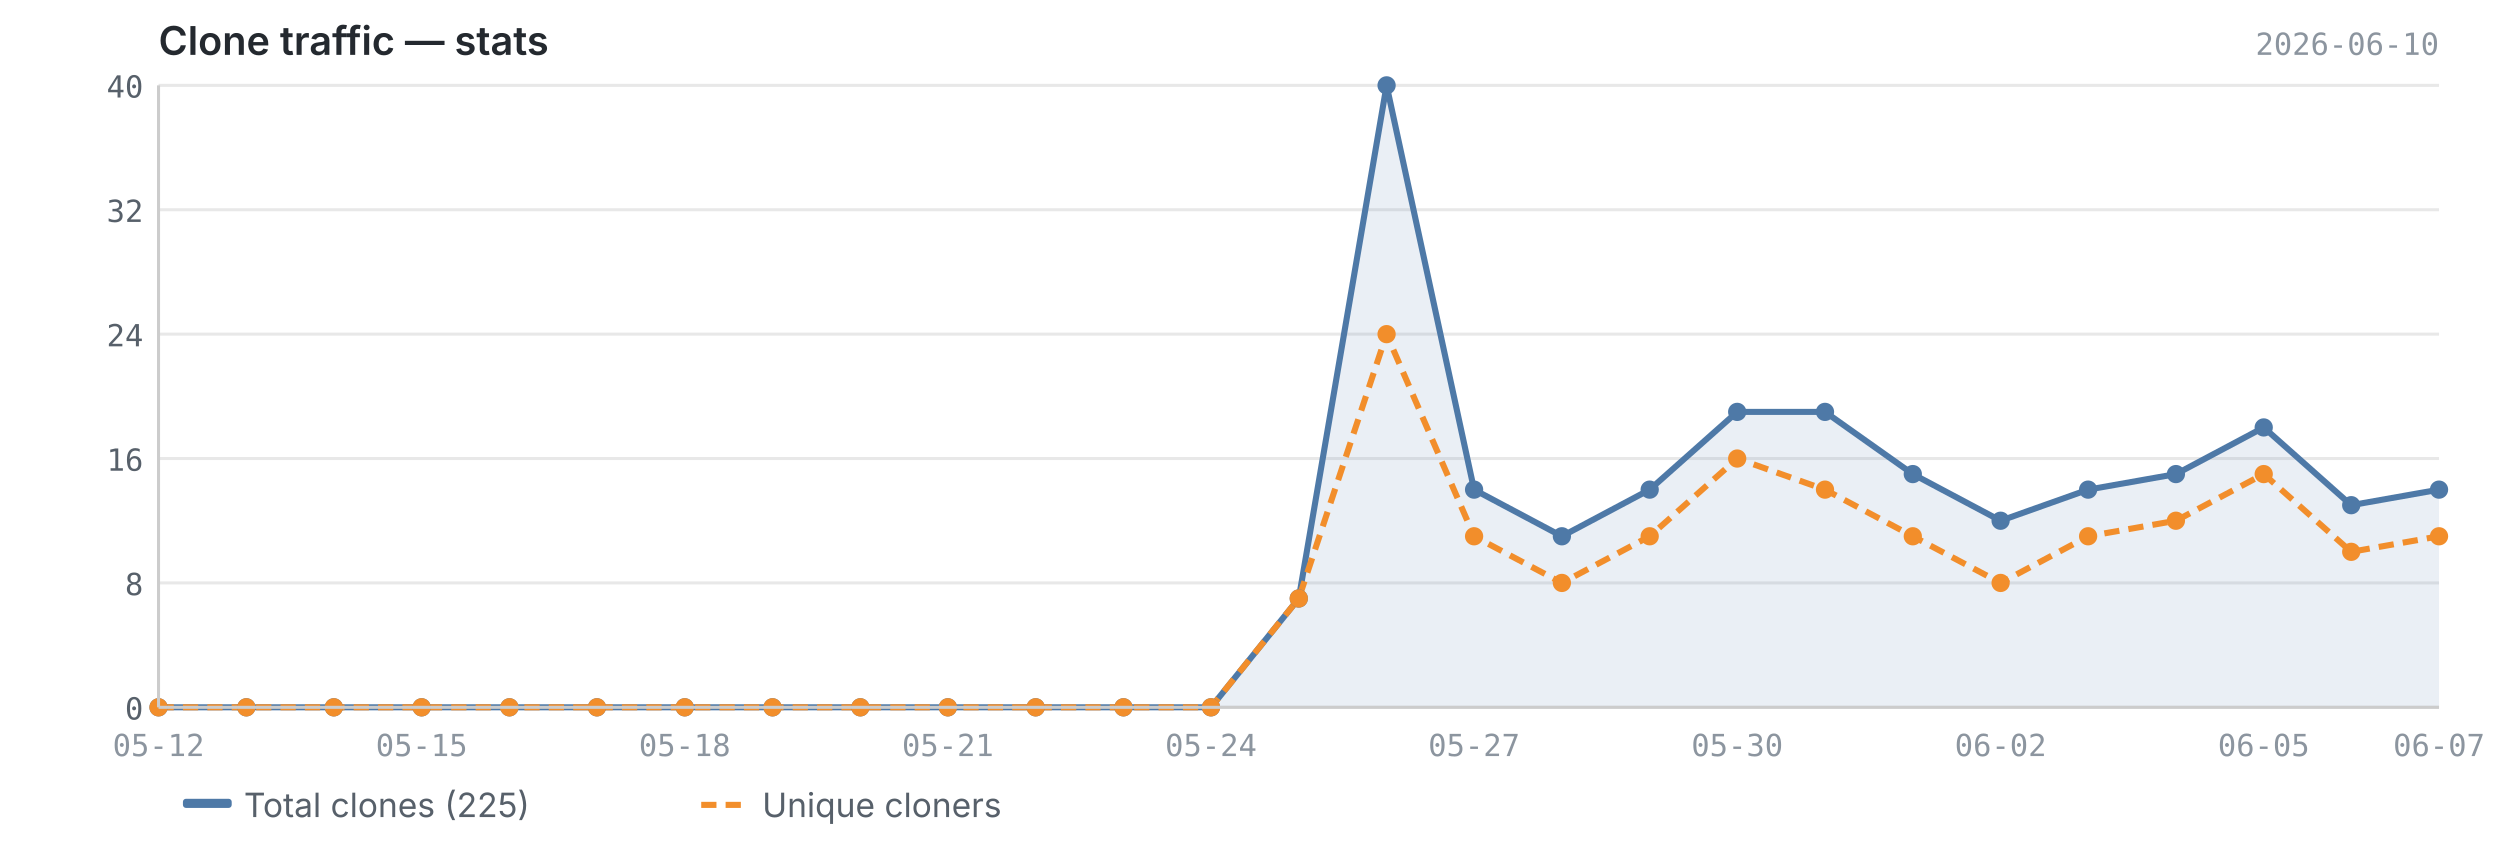
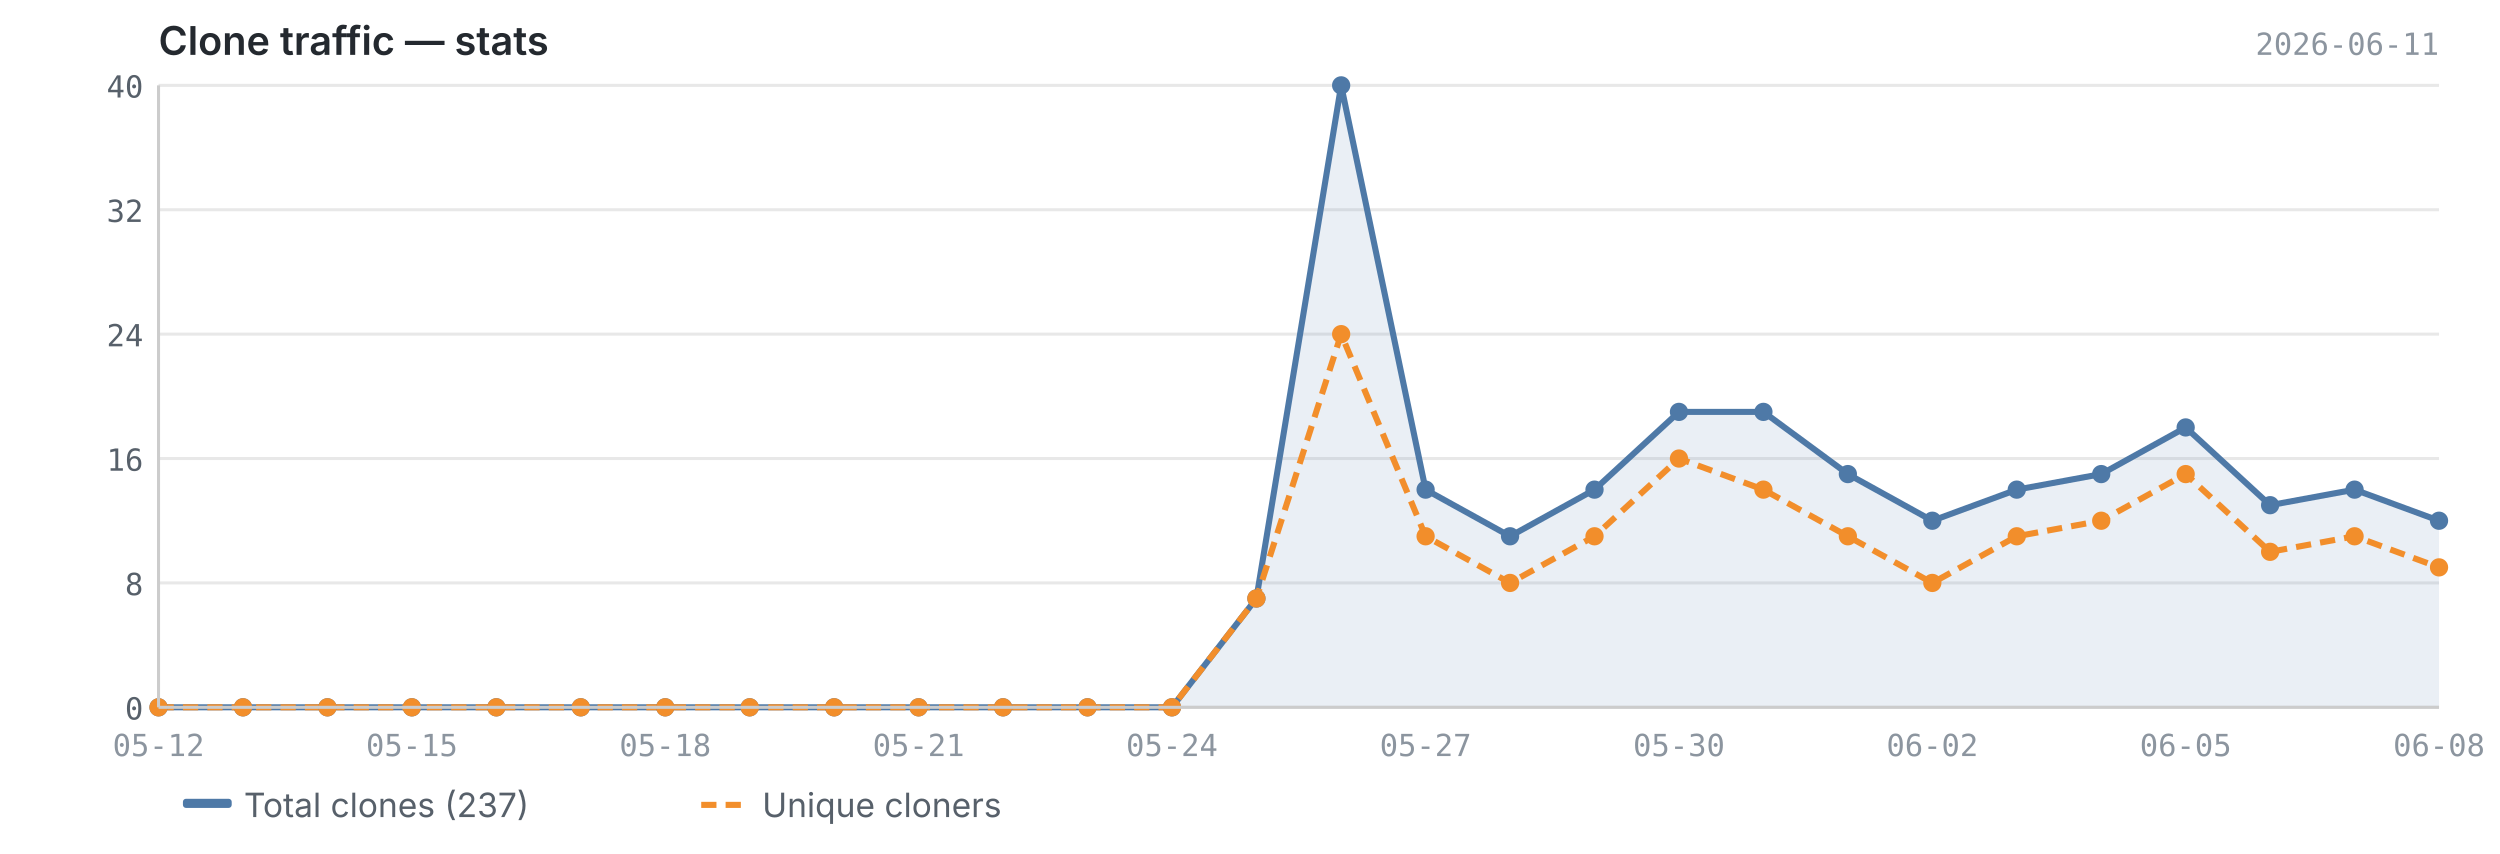
<svg xmlns="http://www.w3.org/2000/svg" viewBox="0 0 820 280" width="820" height="280">
  <text x="52" y="18" font-size="13" font-weight="600" fill="#24292f" font-family="-apple-system, BlinkMacSystemFont, 'Segoe UI', sans-serif">Clone traffic — stats</text>
-   <text x="800" y="18" font-size="10" fill="#8c959f" font-family="ui-monospace, SFMono-Regular, 'SF Mono', Menlo, monospace" text-anchor="end">2026-06-10</text>
+   <text x="800" y="18" font-size="10" fill="#8c959f" font-family="ui-monospace, SFMono-Regular, 'SF Mono', Menlo, monospace" text-anchor="end">2026-06-11</text>
  <line x1="52" y1="232.0" x2="800" y2="232.0" stroke="#e8e8e8" stroke-width="1" />
  <line x1="52" y1="191.2" x2="800" y2="191.2" stroke="#e8e8e8" stroke-width="1" />
  <line x1="52" y1="150.4" x2="800" y2="150.4" stroke="#e8e8e8" stroke-width="1" />
  <line x1="52" y1="109.6" x2="800" y2="109.6" stroke="#e8e8e8" stroke-width="1" />
  <line x1="52" y1="68.8" x2="800" y2="68.8" stroke="#e8e8e8" stroke-width="1" />
  <line x1="52" y1="28.0" x2="800" y2="28.0" stroke="#e8e8e8" stroke-width="1" />
-   <path d="M52.0,232.0 L52.0,232.0 L80.8,232.0 L109.5,232.0 L138.3,232.0 L167.1,232.0 L195.8,232.0 L224.6,232.0 L253.4,232.0 L282.2,232.0 L310.9,232.0 L339.7,232.0 L368.5,232.0 L397.2,232.0 L426.0,196.3 L454.8,28.0 L483.5,160.6 L512.3,175.9 L541.1,160.6 L569.8,135.1 L598.6,135.1 L627.4,155.5 L656.2,170.8 L684.9,160.6 L713.7,155.5 L742.5,140.2 L771.2,165.7 L800.0,160.6 L800.0,232.0 L52.0,232.0Z" fill="#4e79a7" opacity="0.12" />
-   <polyline points="52.0,232.0 80.8,232.0 109.5,232.0 138.3,232.0 167.1,232.0 195.8,232.0 224.6,232.0 253.4,232.0 282.2,232.0 310.9,232.0 339.7,232.0 368.5,232.0 397.2,232.0 426.0,196.3 454.8,28.0 483.5,160.6 512.3,175.9 541.1,160.6 569.8,135.1 598.6,135.1 627.4,155.5 656.2,170.8 684.9,160.6 713.7,155.5 742.5,140.2 771.2,165.7 800.0,160.6" fill="none" stroke="#4e79a7" stroke-width="2" stroke-linejoin="round" />
-   <polyline points="52.0,232.0 80.8,232.0 109.5,232.0 138.3,232.0 167.1,232.0 195.8,232.0 224.6,232.0 253.4,232.0 282.2,232.0 310.9,232.0 339.7,232.0 368.5,232.0 397.2,232.0 426.0,196.3 454.8,109.6 483.5,175.9 512.3,191.2 541.1,175.9 569.8,150.4 598.6,160.6 627.4,175.9 656.2,191.2 684.9,175.9 713.7,170.8 742.5,155.5 771.2,181.0 800.0,175.9" fill="none" stroke="#f28e2b" stroke-width="2" stroke-linejoin="round" stroke-dasharray="5,3" />
+   <path d="M52.0,232.0 L52.0,232.0 L79.7,232.0 L107.4,232.0 L135.1,232.0 L162.8,232.0 L190.5,232.0 L218.2,232.0 L245.9,232.0 L273.6,232.0 L301.3,232.0 L329.0,232.0 L356.7,232.0 L384.4,232.0 L412.1,196.3 L439.9,28.0 L467.6,160.6 L495.3,175.9 L523.0,160.6 L550.7,135.1 L578.4,135.1 L606.1,155.5 L633.8,170.8 L661.5,160.6 L689.2,155.5 L716.9,140.2 L744.6,165.7 L772.3,160.6 L800.0,170.8 L800.0,232.0 L52.0,232.0Z" fill="#4e79a7" opacity="0.12" />
+   <polyline points="52.0,232.0 79.7,232.0 107.4,232.0 135.1,232.0 162.8,232.0 190.5,232.0 218.2,232.0 245.9,232.0 273.6,232.0 301.3,232.0 329.0,232.0 356.7,232.0 384.4,232.0 412.1,196.3 439.9,28.0 467.6,160.6 495.3,175.9 523.0,160.6 550.7,135.1 578.4,135.1 606.1,155.5 633.8,170.8 661.5,160.6 689.2,155.5 716.9,140.2 744.6,165.7 772.3,160.6 800.0,170.8" fill="none" stroke="#4e79a7" stroke-width="2" stroke-linejoin="round" />
+   <polyline points="52.0,232.0 79.7,232.0 107.4,232.0 135.1,232.0 162.8,232.0 190.5,232.0 218.2,232.0 245.9,232.0 273.6,232.0 301.3,232.0 329.0,232.0 356.7,232.0 384.4,232.0 412.1,196.3 439.9,109.6 467.6,175.9 495.3,191.2 523.0,175.9 550.7,150.4 578.4,160.6 606.1,175.9 633.8,191.2 661.5,175.9 689.2,170.8 716.9,155.5 744.6,181.0 772.3,175.9 800.0,186.1" fill="none" stroke="#f28e2b" stroke-width="2" stroke-linejoin="round" stroke-dasharray="5,3" />
  <circle cx="52.0" cy="232.0" r="3" fill="#4e79a7" />
-   <circle cx="80.8" cy="232.0" r="3" fill="#4e79a7" />
-   <circle cx="109.5" cy="232.0" r="3" fill="#4e79a7" />
-   <circle cx="138.3" cy="232.0" r="3" fill="#4e79a7" />
-   <circle cx="167.1" cy="232.0" r="3" fill="#4e79a7" />
-   <circle cx="195.8" cy="232.0" r="3" fill="#4e79a7" />
-   <circle cx="224.6" cy="232.0" r="3" fill="#4e79a7" />
-   <circle cx="253.4" cy="232.0" r="3" fill="#4e79a7" />
-   <circle cx="282.2" cy="232.0" r="3" fill="#4e79a7" />
-   <circle cx="310.9" cy="232.0" r="3" fill="#4e79a7" />
-   <circle cx="339.7" cy="232.0" r="3" fill="#4e79a7" />
-   <circle cx="368.5" cy="232.0" r="3" fill="#4e79a7" />
-   <circle cx="397.2" cy="232.0" r="3" fill="#4e79a7" />
-   <circle cx="426.0" cy="196.3" r="3" fill="#4e79a7" />
-   <circle cx="454.8" cy="28.0" r="3" fill="#4e79a7" />
-   <circle cx="483.5" cy="160.6" r="3" fill="#4e79a7" />
-   <circle cx="512.3" cy="175.9" r="3" fill="#4e79a7" />
-   <circle cx="541.1" cy="160.6" r="3" fill="#4e79a7" />
-   <circle cx="569.8" cy="135.1" r="3" fill="#4e79a7" />
-   <circle cx="598.6" cy="135.1" r="3" fill="#4e79a7" />
-   <circle cx="627.4" cy="155.5" r="3" fill="#4e79a7" />
-   <circle cx="656.2" cy="170.8" r="3" fill="#4e79a7" />
-   <circle cx="684.9" cy="160.6" r="3" fill="#4e79a7" />
-   <circle cx="713.7" cy="155.5" r="3" fill="#4e79a7" />
-   <circle cx="742.5" cy="140.2" r="3" fill="#4e79a7" />
-   <circle cx="771.2" cy="165.7" r="3" fill="#4e79a7" />
-   <circle cx="800.0" cy="160.6" r="3" fill="#4e79a7" />
+   <circle cx="79.7" cy="232.0" r="3" fill="#4e79a7" />
+   <circle cx="107.4" cy="232.0" r="3" fill="#4e79a7" />
+   <circle cx="135.1" cy="232.0" r="3" fill="#4e79a7" />
+   <circle cx="162.8" cy="232.0" r="3" fill="#4e79a7" />
+   <circle cx="190.5" cy="232.0" r="3" fill="#4e79a7" />
+   <circle cx="218.2" cy="232.0" r="3" fill="#4e79a7" />
+   <circle cx="245.9" cy="232.0" r="3" fill="#4e79a7" />
+   <circle cx="273.6" cy="232.0" r="3" fill="#4e79a7" />
+   <circle cx="301.3" cy="232.0" r="3" fill="#4e79a7" />
+   <circle cx="329.0" cy="232.0" r="3" fill="#4e79a7" />
+   <circle cx="356.7" cy="232.0" r="3" fill="#4e79a7" />
+   <circle cx="384.4" cy="232.0" r="3" fill="#4e79a7" />
+   <circle cx="412.1" cy="196.3" r="3" fill="#4e79a7" />
+   <circle cx="439.9" cy="28.0" r="3" fill="#4e79a7" />
+   <circle cx="467.6" cy="160.6" r="3" fill="#4e79a7" />
+   <circle cx="495.3" cy="175.9" r="3" fill="#4e79a7" />
+   <circle cx="523.0" cy="160.6" r="3" fill="#4e79a7" />
+   <circle cx="550.7" cy="135.1" r="3" fill="#4e79a7" />
+   <circle cx="578.4" cy="135.1" r="3" fill="#4e79a7" />
+   <circle cx="606.1" cy="155.5" r="3" fill="#4e79a7" />
+   <circle cx="633.8" cy="170.8" r="3" fill="#4e79a7" />
+   <circle cx="661.5" cy="160.6" r="3" fill="#4e79a7" />
+   <circle cx="689.2" cy="155.5" r="3" fill="#4e79a7" />
+   <circle cx="716.9" cy="140.2" r="3" fill="#4e79a7" />
+   <circle cx="744.6" cy="165.7" r="3" fill="#4e79a7" />
+   <circle cx="772.3" cy="160.6" r="3" fill="#4e79a7" />
+   <circle cx="800.0" cy="170.8" r="3" fill="#4e79a7" />
  <circle cx="52.0" cy="232.0" r="3" fill="#f28e2b" />
-   <circle cx="80.8" cy="232.0" r="3" fill="#f28e2b" />
-   <circle cx="109.5" cy="232.0" r="3" fill="#f28e2b" />
-   <circle cx="138.3" cy="232.0" r="3" fill="#f28e2b" />
-   <circle cx="167.1" cy="232.0" r="3" fill="#f28e2b" />
-   <circle cx="195.8" cy="232.0" r="3" fill="#f28e2b" />
-   <circle cx="224.6" cy="232.0" r="3" fill="#f28e2b" />
-   <circle cx="253.4" cy="232.0" r="3" fill="#f28e2b" />
-   <circle cx="282.2" cy="232.0" r="3" fill="#f28e2b" />
-   <circle cx="310.9" cy="232.0" r="3" fill="#f28e2b" />
-   <circle cx="339.7" cy="232.0" r="3" fill="#f28e2b" />
-   <circle cx="368.5" cy="232.0" r="3" fill="#f28e2b" />
-   <circle cx="397.2" cy="232.0" r="3" fill="#f28e2b" />
-   <circle cx="426.0" cy="196.3" r="3" fill="#f28e2b" />
-   <circle cx="454.8" cy="109.6" r="3" fill="#f28e2b" />
-   <circle cx="483.5" cy="175.9" r="3" fill="#f28e2b" />
-   <circle cx="512.3" cy="191.2" r="3" fill="#f28e2b" />
-   <circle cx="541.1" cy="175.9" r="3" fill="#f28e2b" />
-   <circle cx="569.8" cy="150.4" r="3" fill="#f28e2b" />
-   <circle cx="598.6" cy="160.6" r="3" fill="#f28e2b" />
-   <circle cx="627.4" cy="175.9" r="3" fill="#f28e2b" />
-   <circle cx="656.2" cy="191.2" r="3" fill="#f28e2b" />
-   <circle cx="684.9" cy="175.9" r="3" fill="#f28e2b" />
-   <circle cx="713.7" cy="170.8" r="3" fill="#f28e2b" />
-   <circle cx="742.5" cy="155.5" r="3" fill="#f28e2b" />
-   <circle cx="771.2" cy="181.0" r="3" fill="#f28e2b" />
-   <circle cx="800.0" cy="175.9" r="3" fill="#f28e2b" />
+   <circle cx="79.7" cy="232.0" r="3" fill="#f28e2b" />
+   <circle cx="107.4" cy="232.0" r="3" fill="#f28e2b" />
+   <circle cx="135.1" cy="232.0" r="3" fill="#f28e2b" />
+   <circle cx="162.8" cy="232.0" r="3" fill="#f28e2b" />
+   <circle cx="190.5" cy="232.0" r="3" fill="#f28e2b" />
+   <circle cx="218.2" cy="232.0" r="3" fill="#f28e2b" />
+   <circle cx="245.9" cy="232.0" r="3" fill="#f28e2b" />
+   <circle cx="273.6" cy="232.0" r="3" fill="#f28e2b" />
+   <circle cx="301.3" cy="232.0" r="3" fill="#f28e2b" />
+   <circle cx="329.0" cy="232.0" r="3" fill="#f28e2b" />
+   <circle cx="356.7" cy="232.0" r="3" fill="#f28e2b" />
+   <circle cx="384.4" cy="232.0" r="3" fill="#f28e2b" />
+   <circle cx="412.1" cy="196.3" r="3" fill="#f28e2b" />
+   <circle cx="439.9" cy="109.6" r="3" fill="#f28e2b" />
+   <circle cx="467.6" cy="175.9" r="3" fill="#f28e2b" />
+   <circle cx="495.3" cy="191.2" r="3" fill="#f28e2b" />
+   <circle cx="523.0" cy="175.9" r="3" fill="#f28e2b" />
+   <circle cx="550.7" cy="150.4" r="3" fill="#f28e2b" />
+   <circle cx="578.4" cy="160.6" r="3" fill="#f28e2b" />
+   <circle cx="606.1" cy="175.9" r="3" fill="#f28e2b" />
+   <circle cx="633.8" cy="191.2" r="3" fill="#f28e2b" />
+   <circle cx="661.5" cy="175.9" r="3" fill="#f28e2b" />
+   <circle cx="689.2" cy="170.8" r="3" fill="#f28e2b" />
+   <circle cx="716.9" cy="155.5" r="3" fill="#f28e2b" />
+   <circle cx="744.6" cy="181.0" r="3" fill="#f28e2b" />
+   <circle cx="772.3" cy="175.9" r="3" fill="#f28e2b" />
+   <circle cx="800.0" cy="186.1" r="3" fill="#f28e2b" />
  <line x1="52" y1="28" x2="52" y2="232" stroke="#cccccc" stroke-width="1" />
  <line x1="52" y1="232" x2="800" y2="232" stroke="#cccccc" stroke-width="1" />
  <text x="47" y="236.0" text-anchor="end" font-size="10" fill="#57606a" font-family="ui-monospace, SFMono-Regular, 'SF Mono', Menlo, monospace">0</text>
  <text x="47" y="195.2" text-anchor="end" font-size="10" fill="#57606a" font-family="ui-monospace, SFMono-Regular, 'SF Mono', Menlo, monospace">8</text>
  <text x="47" y="154.4" text-anchor="end" font-size="10" fill="#57606a" font-family="ui-monospace, SFMono-Regular, 'SF Mono', Menlo, monospace">16</text>
  <text x="47" y="113.6" text-anchor="end" font-size="10" fill="#57606a" font-family="ui-monospace, SFMono-Regular, 'SF Mono', Menlo, monospace">24</text>
  <text x="47" y="72.8" text-anchor="end" font-size="10" fill="#57606a" font-family="ui-monospace, SFMono-Regular, 'SF Mono', Menlo, monospace">32</text>
  <text x="47" y="32.0" text-anchor="end" font-size="10" fill="#57606a" font-family="ui-monospace, SFMono-Regular, 'SF Mono', Menlo, monospace">40</text>
  <text x="52.0" y="248" text-anchor="middle" font-size="10" fill="#8c959f" font-family="ui-monospace, SFMono-Regular, 'SF Mono', Menlo, monospace">05-12</text>
-   <text x="138.3" y="248" text-anchor="middle" font-size="10" fill="#8c959f" font-family="ui-monospace, SFMono-Regular, 'SF Mono', Menlo, monospace">05-15</text>
-   <text x="224.6" y="248" text-anchor="middle" font-size="10" fill="#8c959f" font-family="ui-monospace, SFMono-Regular, 'SF Mono', Menlo, monospace">05-18</text>
-   <text x="310.9" y="248" text-anchor="middle" font-size="10" fill="#8c959f" font-family="ui-monospace, SFMono-Regular, 'SF Mono', Menlo, monospace">05-21</text>
-   <text x="397.2" y="248" text-anchor="middle" font-size="10" fill="#8c959f" font-family="ui-monospace, SFMono-Regular, 'SF Mono', Menlo, monospace">05-24</text>
-   <text x="483.5" y="248" text-anchor="middle" font-size="10" fill="#8c959f" font-family="ui-monospace, SFMono-Regular, 'SF Mono', Menlo, monospace">05-27</text>
-   <text x="569.8" y="248" text-anchor="middle" font-size="10" fill="#8c959f" font-family="ui-monospace, SFMono-Regular, 'SF Mono', Menlo, monospace">05-30</text>
-   <text x="656.2" y="248" text-anchor="middle" font-size="10" fill="#8c959f" font-family="ui-monospace, SFMono-Regular, 'SF Mono', Menlo, monospace">06-02</text>
-   <text x="742.5" y="248" text-anchor="middle" font-size="10" fill="#8c959f" font-family="ui-monospace, SFMono-Regular, 'SF Mono', Menlo, monospace">06-05</text>
-   <text x="800.0" y="248" text-anchor="middle" font-size="10" fill="#8c959f" font-family="ui-monospace, SFMono-Regular, 'SF Mono', Menlo, monospace">06-07</text>
+   <text x="135.1" y="248" text-anchor="middle" font-size="10" fill="#8c959f" font-family="ui-monospace, SFMono-Regular, 'SF Mono', Menlo, monospace">05-15</text>
+   <text x="218.2" y="248" text-anchor="middle" font-size="10" fill="#8c959f" font-family="ui-monospace, SFMono-Regular, 'SF Mono', Menlo, monospace">05-18</text>
+   <text x="301.3" y="248" text-anchor="middle" font-size="10" fill="#8c959f" font-family="ui-monospace, SFMono-Regular, 'SF Mono', Menlo, monospace">05-21</text>
+   <text x="384.4" y="248" text-anchor="middle" font-size="10" fill="#8c959f" font-family="ui-monospace, SFMono-Regular, 'SF Mono', Menlo, monospace">05-24</text>
+   <text x="467.6" y="248" text-anchor="middle" font-size="10" fill="#8c959f" font-family="ui-monospace, SFMono-Regular, 'SF Mono', Menlo, monospace">05-27</text>
+   <text x="550.7" y="248" text-anchor="middle" font-size="10" fill="#8c959f" font-family="ui-monospace, SFMono-Regular, 'SF Mono', Menlo, monospace">05-30</text>
+   <text x="633.8" y="248" text-anchor="middle" font-size="10" fill="#8c959f" font-family="ui-monospace, SFMono-Regular, 'SF Mono', Menlo, monospace">06-02</text>
+   <text x="716.9" y="248" text-anchor="middle" font-size="10" fill="#8c959f" font-family="ui-monospace, SFMono-Regular, 'SF Mono', Menlo, monospace">06-05</text>
+   <text x="800.0" y="248" text-anchor="middle" font-size="10" fill="#8c959f" font-family="ui-monospace, SFMono-Regular, 'SF Mono', Menlo, monospace">06-08</text>
  <rect x="60" y="262" width="16" height="3" fill="#4e79a7" rx="1" />
-   <text x="80" y="268" font-size="11" fill="#57606a" font-family="-apple-system, BlinkMacSystemFont, 'Segoe UI', sans-serif">Total clones (225)</text>
+   <text x="80" y="268" font-size="11" fill="#57606a" font-family="-apple-system, BlinkMacSystemFont, 'Segoe UI', sans-serif">Total clones (237)</text>
  <line x1="230" y1="264" x2="246" y2="264" stroke="#f28e2b" stroke-width="2" stroke-dasharray="5,3" />
  <text x="250" y="268" font-size="11" fill="#57606a" font-family="-apple-system, BlinkMacSystemFont, 'Segoe UI', sans-serif">Unique cloners</text>
</svg>
